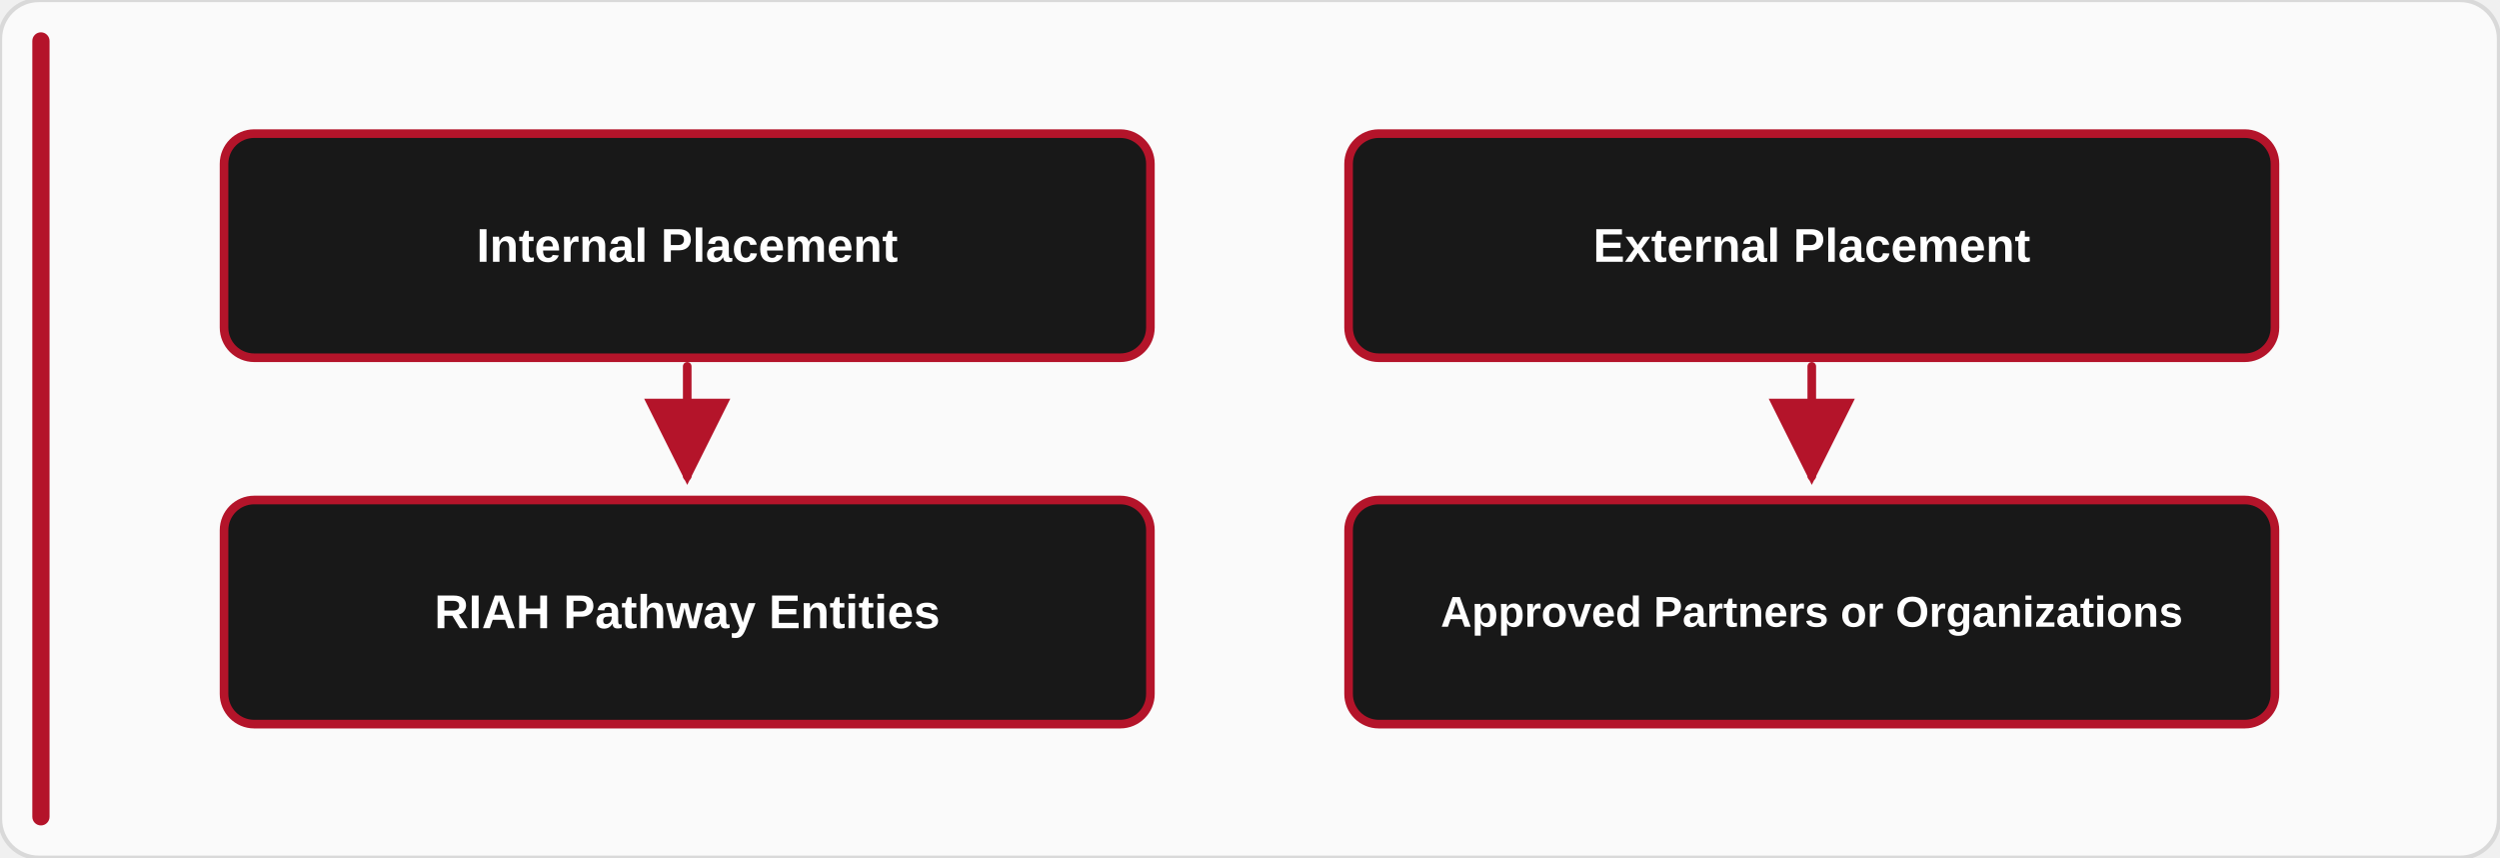
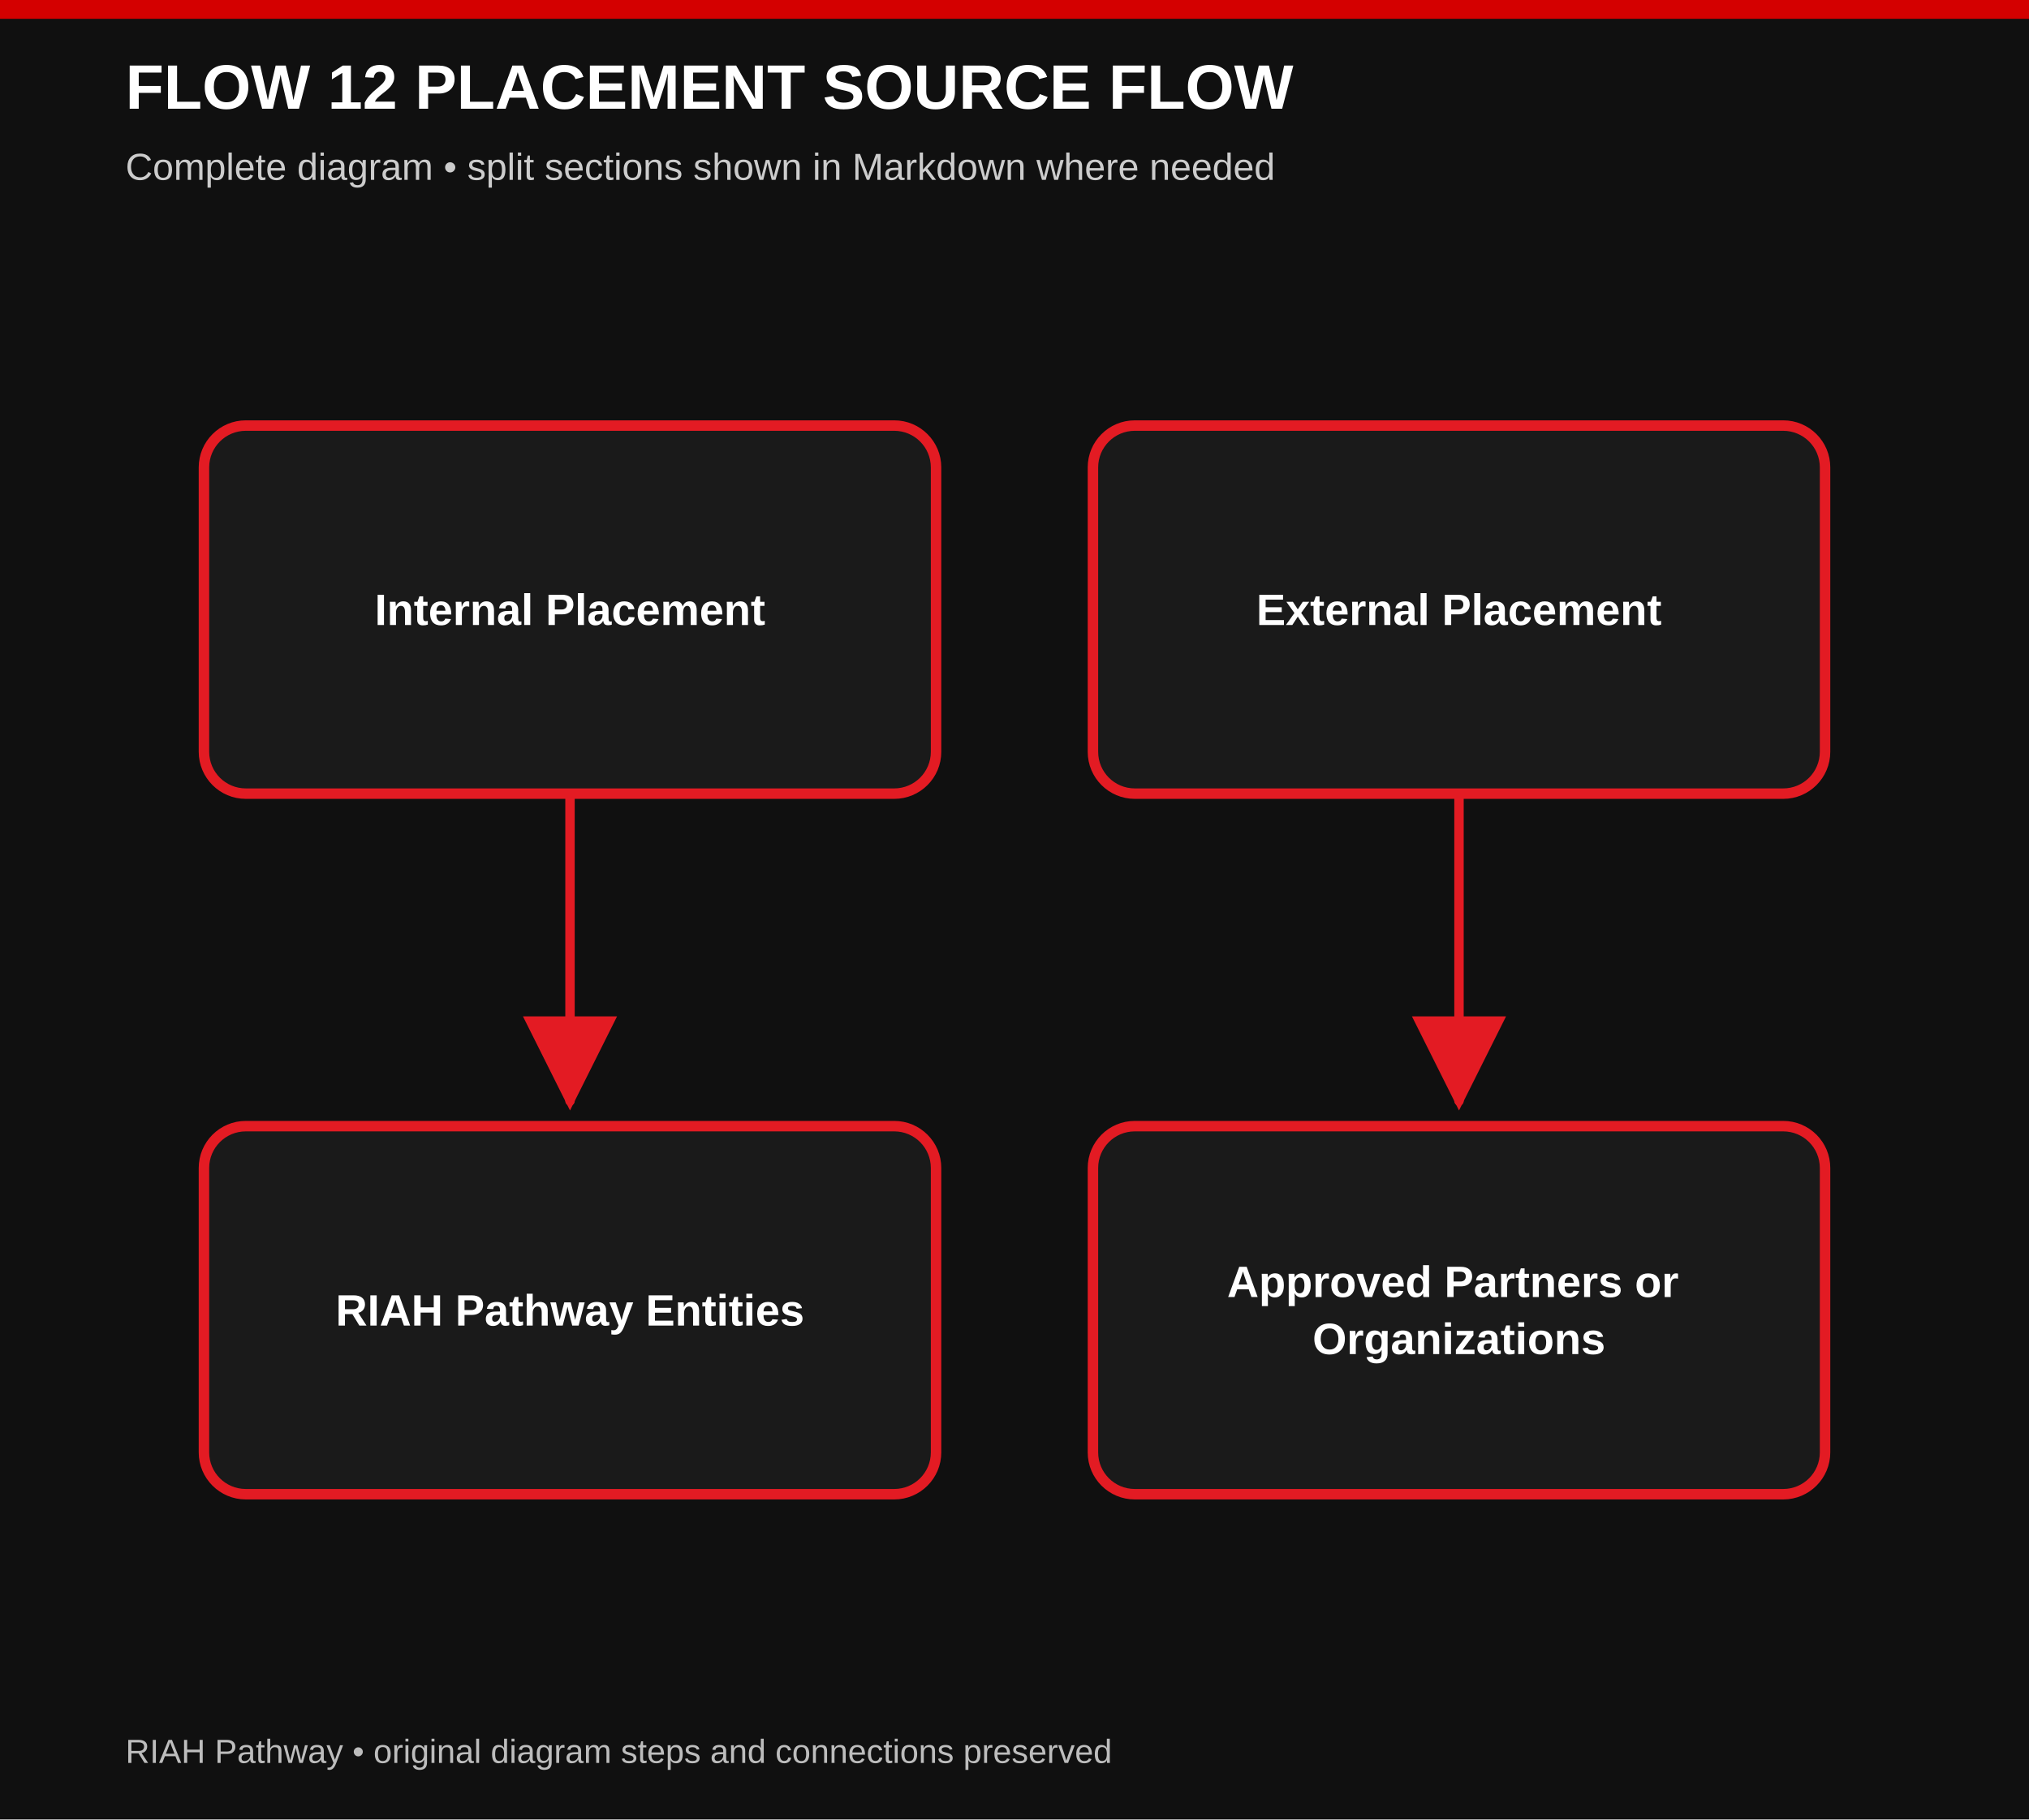
- <svg xmlns="http://www.w3.org/2000/svg" width="1160" height="398" viewBox="0 0 1160 398" role="img" aria-label="Placement Source Flow">
+ <svg xmlns="http://www.w3.org/2000/svg" width="970" height="870" viewBox="0 0 970 870" role="img" aria-label="FLOW 12 PLACEMENT SOURCE FLOW">
  <defs>
-     <marker id="ah" markerWidth="12" markerHeight="12" refX="10" refY="6" orient="auto">
-       <path d="M1,1 L11,6 L1,11 Z" fill="#B4142A" />
+     <marker id="arrow" markerWidth="10" markerHeight="10" refX="9" refY="5" orient="auto">
+       <path d="M0,0 L10,5 L0,10 Z" fill="#E31B23" />
    </marker>
  </defs>
-   <rect width="1160" height="398" fill="#FAFAFA" stroke="#D9D9D9" stroke-width="2" rx="18" />
-   <rect x="15" y="15" width="8" height="368" rx="4" fill="#B4142A" />
-   <path d="M319 170 C319 194, 319 197, 319 221" fill="none" stroke="#B4142A" stroke-width="4" stroke-linecap="round" marker-end="url(#ah)" />
-   <path d="M841 170 C841 194, 841 197, 841 221" fill="none" stroke="#B4142A" stroke-width="4" stroke-linecap="round" marker-end="url(#ah)" />
-   <rect x="104" y="62" width="430" height="104" rx="14" fill="#181818" stroke="#B4142A" stroke-width="4" />
-   <text x="319" y="121.48" font-family="Arial, Helvetica, sans-serif" font-weight="600" font-size="22" text-anchor="middle" fill="white">Internal Placement</text>
-   <rect x="626" y="62" width="430" height="104" rx="14" fill="#181818" stroke="#B4142A" stroke-width="4" />
-   <text x="841" y="121.48" font-family="Arial, Helvetica, sans-serif" font-weight="600" font-size="22" text-anchor="middle" fill="white">External Placement</text>
-   <rect x="104" y="232" width="430" height="104" rx="14" fill="#181818" stroke="#B4142A" stroke-width="4" />
-   <text x="319" y="291.48" font-family="Arial, Helvetica, sans-serif" font-weight="600" font-size="22" text-anchor="middle" fill="white">RIAH Pathway Entities</text>
-   <rect x="626" y="232" width="430" height="104" rx="14" fill="#181818" stroke="#B4142A" stroke-width="4" />
-   <text x="841" y="290.8" font-family="Arial, Helvetica, sans-serif" font-weight="600" font-size="20" text-anchor="middle" fill="white">Approved Partners or Organizations</text>
+   <rect width="970" height="870" fill="#101010" />
+   <rect width="970" height="9" fill="#D40000" />
+   <text x="60" y="52" fill="#FFFFFF" font-family="Arial,DejaVu Sans,sans-serif" font-size="30" font-weight="700">FLOW 12 PLACEMENT SOURCE FLOW</text>
+   <text x="60" y="86" fill="#CCCCCC" font-family="Arial,DejaVu Sans,sans-serif" font-size="18">Complete diagram • split sections shown in Markdown where needed</text>
+   <path d="M272.5,379.5 L272.5,453 L272.5,453 L272.5,526.5" stroke="#E31B23" stroke-width="4.5" fill="none" stroke-linecap="round" stroke-linejoin="round" marker-end="url(#arrow)" />
+   <path d="M697.5,379.5 L697.5,453 L697.5,453 L697.5,526.5" stroke="#E31B23" stroke-width="4.5" fill="none" stroke-linecap="round" stroke-linejoin="round" marker-end="url(#arrow)" />
+   <rect x="97.5" y="203.5" width="350" height="176" rx="20" fill="#1A1A1A" stroke="#E31B23" stroke-width="5" />
+   <text x="272.5" y="298.85" font-family="Arial,DejaVu Sans,sans-serif" fill="#FFFFFF" font-size="21" font-weight="700" text-anchor="middle">
+     <tspan x="272.5" dy="0">Internal Placement</tspan>
+   </text>
+   <rect x="97.5" y="538.5" width="350" height="176" rx="20" fill="#1A1A1A" stroke="#E31B23" stroke-width="5" />
+   <text x="272.5" y="633.85" font-family="Arial,DejaVu Sans,sans-serif" fill="#FFFFFF" font-size="21" font-weight="700" text-anchor="middle">
+     <tspan x="272.5" dy="0">RIAH Pathway Entities</tspan>
+   </text>
+   <rect x="522.5" y="203.5" width="350" height="176" rx="20" fill="#1A1A1A" stroke="#E31B23" stroke-width="5" />
+   <text x="697.5" y="298.85" font-family="Arial,DejaVu Sans,sans-serif" fill="#FFFFFF" font-size="21" font-weight="700" text-anchor="middle">
+     <tspan x="697.5" dy="0">External Placement</tspan>
+   </text>
+   <rect x="522.5" y="538.5" width="350" height="176" rx="20" fill="#1A1A1A" stroke="#E31B23" stroke-width="5" />
+   <text x="697.5" y="620.2" font-family="Arial,DejaVu Sans,sans-serif" fill="#FFFFFF" font-size="21" font-weight="700" text-anchor="middle">
+     <tspan x="697.5" dy="0">Approved Partners or</tspan>
+     <tspan x="697.5" dy="27.3">Organizations</tspan>
+   </text>
+   <text x="60" y="843" fill="#BDBDBD" font-family="Arial,DejaVu Sans,sans-serif" font-size="16">RIAH Pathway • original diagram steps and connections preserved</text>
</svg>
